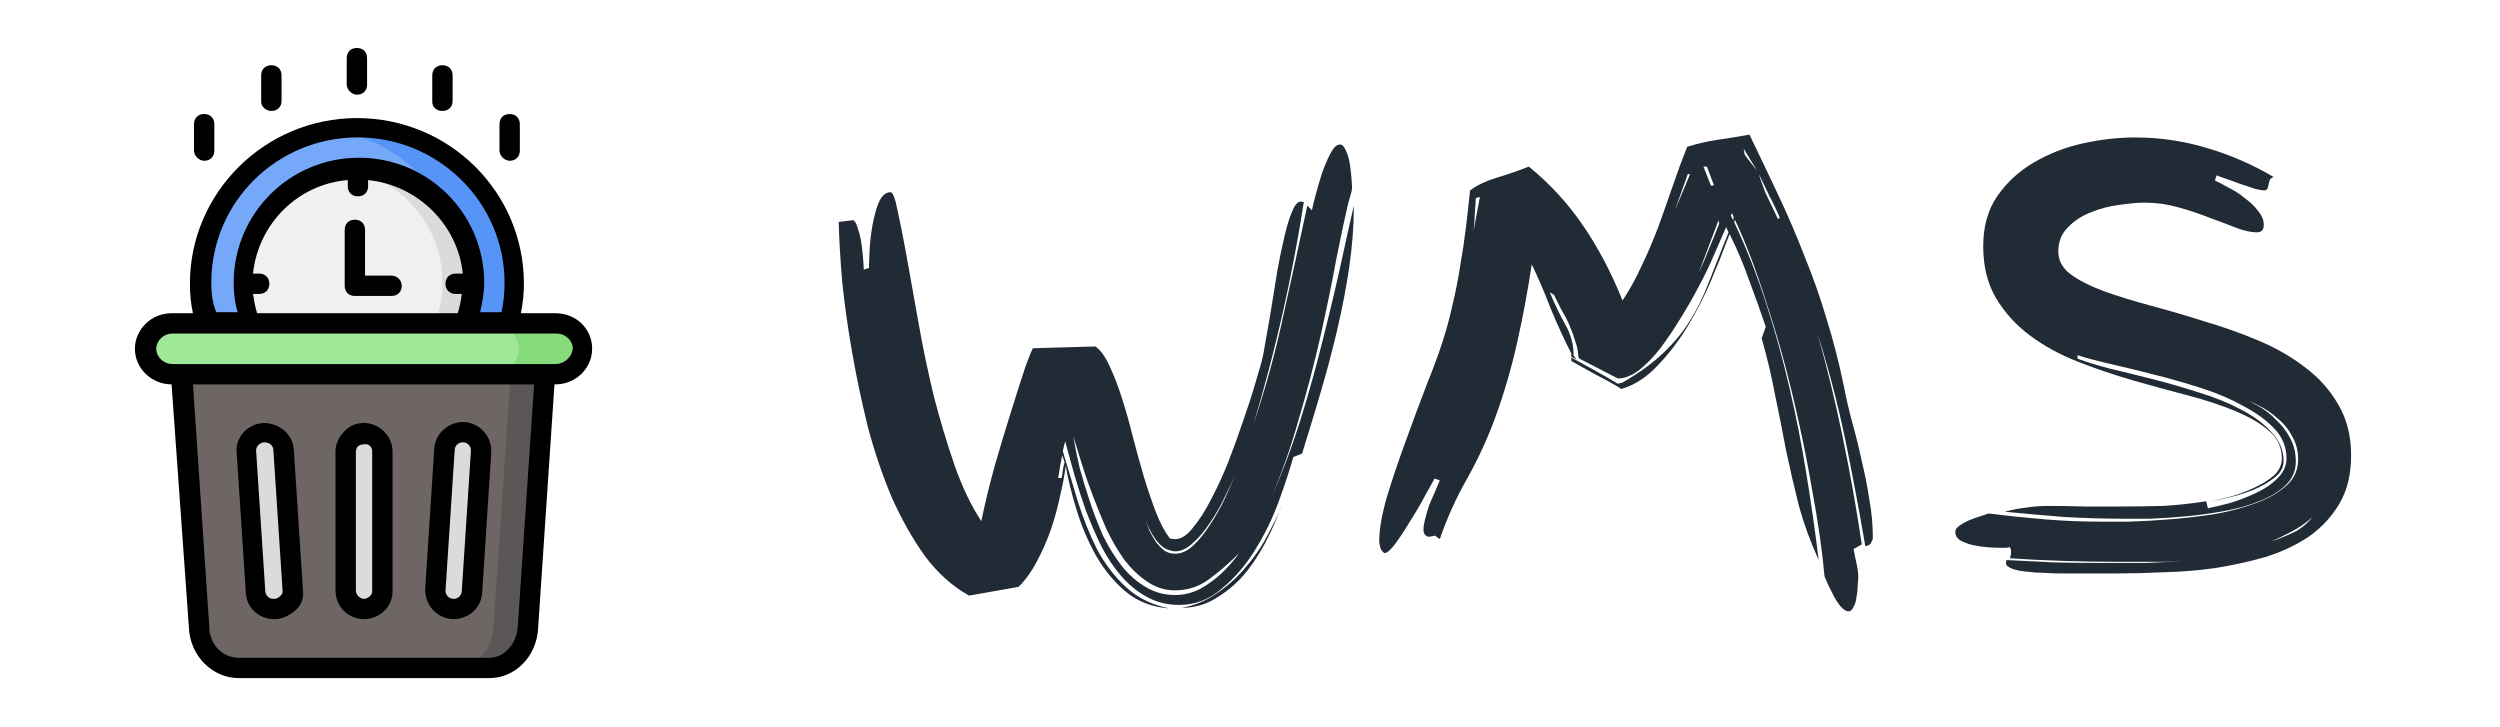
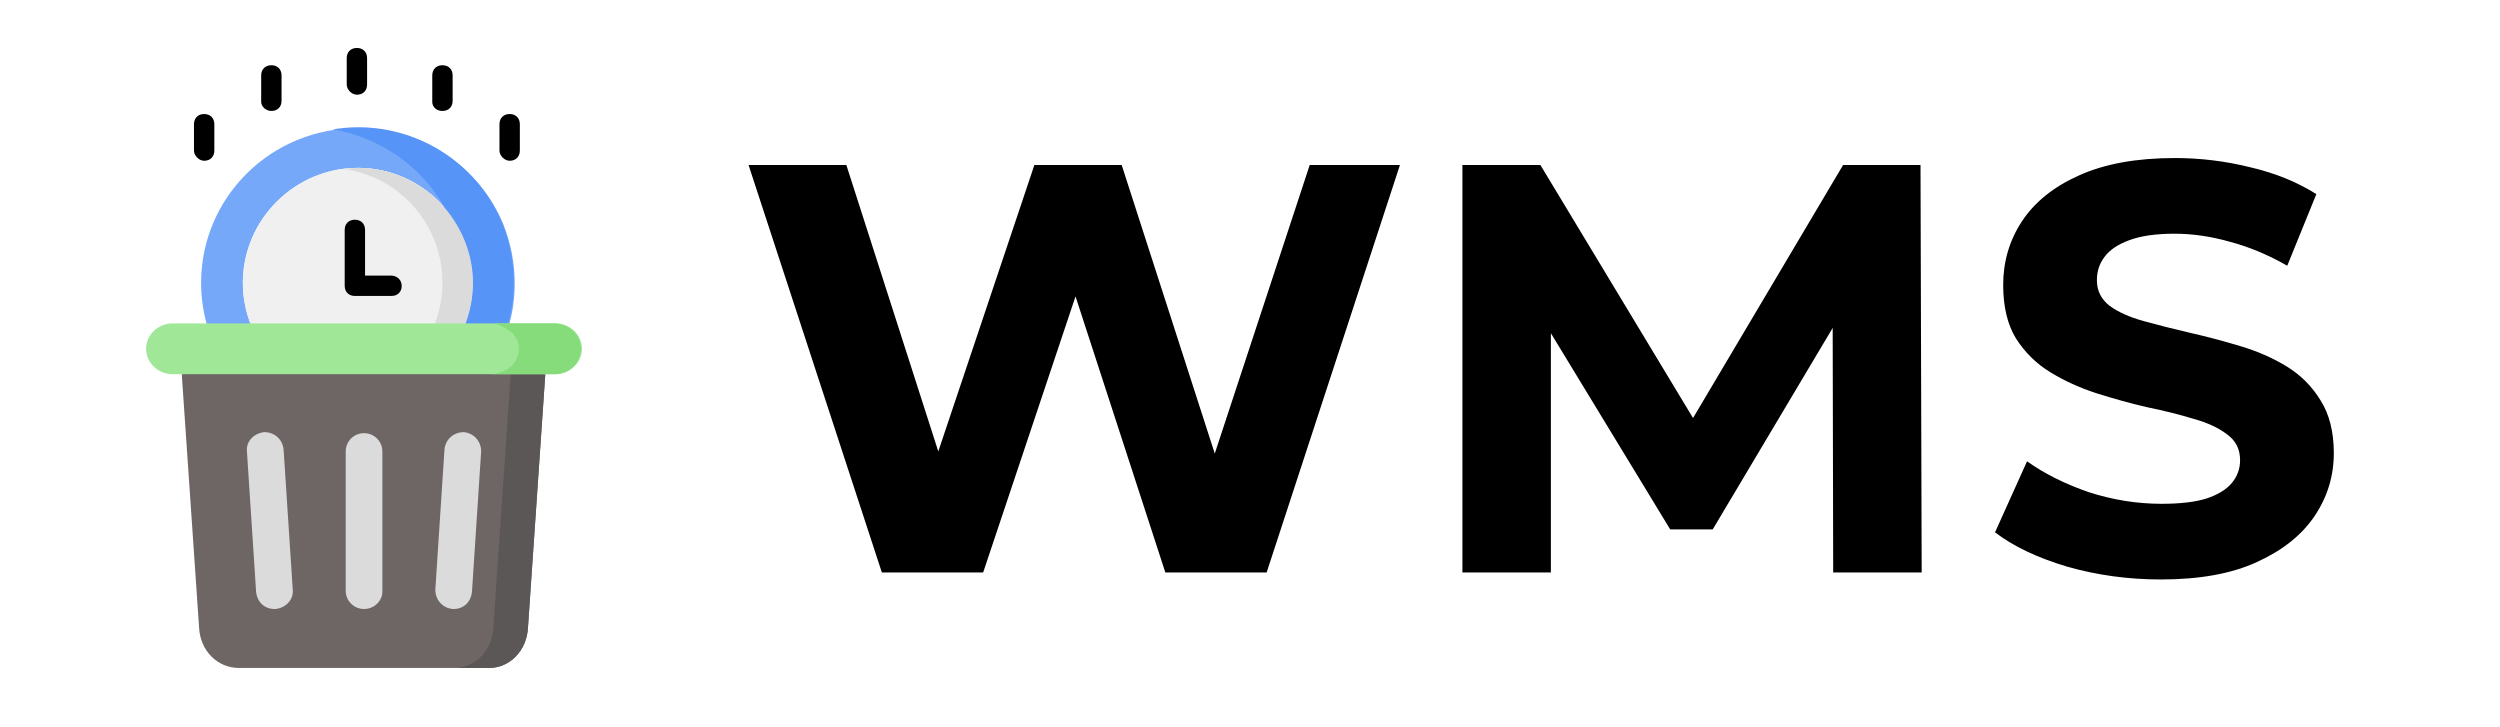
<svg xmlns="http://www.w3.org/2000/svg" width="1821" height="529" viewBox="0 0 1821 529" fill="none">
  <path fill-rule="evenodd" clip-rule="evenodd" d="M260.714 319.953C323.76 319.953 374.943 268.87 374.943 206.687C374.943 191.141 371.979 177.073 366.786 163.745C349.724 122.286 308.927 93.417 261.453 93.417C197.667 92.677 146.484 143.755 146.484 205.943C146.484 254.807 177.635 296.266 220.656 312.552C233.271 316.995 246.62 319.953 260.714 319.953ZM344.531 205.943C344.531 251.844 306.703 289.599 260.714 289.599C214.724 289.599 176.896 251.844 176.896 205.943C176.896 160.047 214.724 122.286 260.714 122.286C306.703 122.286 344.531 160.047 344.531 205.943Z" fill="#76A8FA" />
-   <path fill-rule="evenodd" clip-rule="evenodd" d="M260.713 289.599C307.443 289.599 344.531 251.844 344.531 205.943C344.531 160.047 306.703 122.286 260.713 122.286C214.724 122.286 176.896 160.047 176.896 205.943C176.896 251.844 213.984 289.599 260.713 289.599Z" fill="#F0F0F0" />
-   <path fill-rule="evenodd" clip-rule="evenodd" d="M249.589 123.026C291.125 128.208 322.281 163.745 322.281 205.943C322.281 248.141 290.385 283.677 249.589 288.859C253.297 289.599 257.005 289.599 260.714 289.599C307.443 289.599 344.531 251.844 344.531 205.943C344.531 160.047 306.703 122.286 260.714 122.286C257.005 122.286 253.297 123.026 249.589 123.026Z" fill="#DBDBDB" />
-   <path fill-rule="evenodd" clip-rule="evenodd" d="M242.172 94.156C277.031 100.078 307.443 121.547 323.76 151.161C336.375 165.969 344.531 185.213 344.531 205.943C344.531 226.672 337.115 245.922 323.76 260.729C307.443 290.344 277.031 312.552 242.172 317.734C248.104 318.474 254.036 319.213 259.974 319.213C323.021 319.213 374.203 268.13 374.203 205.943C374.203 190.396 371.234 176.333 366.042 163.005C348.984 121.547 308.188 92.677 260.714 92.677C254.036 92.677 248.104 93.417 242.172 94.156Z" fill="#5694F7" />
-   <path fill-rule="evenodd" clip-rule="evenodd" d="M397.198 272.573L265.167 259.99L132.391 272.573L145 456.911C145.74 473.943 158.349 486.526 173.927 486.526H356.401C371.234 486.526 383.844 473.943 384.589 456.911L397.198 272.573Z" fill="#6E6565" />
-   <path fill-rule="evenodd" clip-rule="evenodd" d="M213.24 429.521L206.568 327.359C205.823 319.953 199.891 314.771 192.474 314.771C185.052 315.51 179.12 321.437 179.865 328.838L186.536 431.005C187.281 438.406 192.474 443.588 199.891 443.588H200.63C208.047 442.849 213.984 436.927 213.24 429.521Z" fill="#DBDBDB" />
-   <path fill-rule="evenodd" clip-rule="evenodd" d="M251.812 328.839V430.261C251.812 437.667 257.745 443.589 265.167 443.589C272.583 443.589 278.516 437.667 278.516 431.005V328.839C278.516 321.438 272.583 315.51 265.167 315.51C257.745 315.51 251.812 321.438 251.812 328.839Z" fill="#DBDBDB" />
-   <path fill-rule="evenodd" clip-rule="evenodd" d="M323.76 327.359L317.089 429.521C317.089 436.927 322.281 442.849 329.698 443.588H330.438C337.854 443.588 343.047 438.406 343.792 431.005L350.469 328.838C350.469 321.437 345.276 315.51 337.854 314.771C330.438 314.771 324.505 319.953 323.76 327.359Z" fill="#DBDBDB" />
-   <path fill-rule="evenodd" clip-rule="evenodd" d="M371.979 272.573L359.37 456.912C358.625 473.943 346.016 486.526 331.182 486.526H356.401C371.234 486.526 383.844 473.943 384.589 456.912L397.198 272.573H371.979Z" fill="#5C5757" />
+   <path fill-rule="evenodd" clip-rule="evenodd" d="M260.713 289.599C307.443 289.599 344.531 251.844 344.531 205.943C344.531 160.047 306.703 122.287 260.713 122.287C214.724 122.287 176.896 160.047 176.896 205.943C176.896 251.844 213.984 289.599 260.713 289.599Z" fill="#F0F0F0" />
+   <path fill-rule="evenodd" clip-rule="evenodd" d="M249.589 123.026C291.125 128.208 322.281 163.745 322.281 205.943C322.281 248.141 290.385 283.677 249.589 288.86C253.297 289.599 257.005 289.599 260.714 289.599C307.443 289.599 344.531 251.844 344.531 205.943C344.531 160.047 306.703 122.287 260.714 122.287C257.005 122.287 253.297 123.026 249.589 123.026Z" fill="#DBDBDB" />
+   <path fill-rule="evenodd" clip-rule="evenodd" d="M242.172 94.156C277.031 100.078 307.443 121.547 323.76 151.162C336.375 165.969 344.531 185.214 344.531 205.943C344.531 226.672 337.115 245.922 323.76 260.729C307.443 290.344 277.031 312.552 242.172 317.735C248.104 318.474 254.036 319.214 259.974 319.214C323.021 319.214 374.203 268.13 374.203 205.943C374.203 190.396 371.234 176.333 366.042 163.005C348.984 121.547 308.188 92.677 260.714 92.677C254.036 92.677 248.104 93.417 242.172 94.156Z" fill="#5694F7" />
+   <path fill-rule="evenodd" clip-rule="evenodd" d="M397.198 272.573L265.167 259.99L132.391 272.573L145 456.912C145.74 473.943 158.349 486.526 173.927 486.526H356.401C371.234 486.526 383.844 473.943 384.589 456.912L397.198 272.573Z" fill="#6E6565" />
+   <path fill-rule="evenodd" clip-rule="evenodd" d="M213.24 429.521L206.568 327.36C205.823 319.953 199.891 314.771 192.474 314.771C185.052 315.511 179.12 321.438 179.865 328.839L186.536 431.005C187.281 438.406 192.474 443.589 199.891 443.589H200.63C208.047 442.849 213.984 436.927 213.24 429.521Z" fill="#DBDBDB" />
+   <path fill-rule="evenodd" clip-rule="evenodd" d="M251.812 328.838V430.26C251.812 437.667 257.745 443.588 265.167 443.588C272.583 443.588 278.516 437.667 278.516 431.005V328.838C278.516 321.437 272.583 315.51 265.167 315.51C257.745 315.51 251.812 321.437 251.812 328.838Z" fill="#DBDBDB" />
+   <path fill-rule="evenodd" clip-rule="evenodd" d="M323.76 327.36L317.089 429.521C317.089 436.927 322.281 442.849 329.698 443.589H330.438C337.854 443.589 343.047 438.406 343.792 431.005L350.469 328.839C350.469 321.438 345.276 315.511 337.854 314.771C330.438 314.771 324.505 319.953 323.76 327.36Z" fill="#DBDBDB" />
+   <path fill-rule="evenodd" clip-rule="evenodd" d="M371.979 272.573L359.37 456.911C358.625 473.943 346.016 486.526 331.182 486.526H356.401C371.234 486.526 383.844 473.943 384.589 456.911L397.198 272.573H371.979Z" fill="#5C5757" />
  <path fill-rule="evenodd" clip-rule="evenodd" d="M404.615 272.573C415 272.573 423.901 264.432 423.901 254.068C423.901 243.703 415 235.557 404.615 235.557H125.713C115.328 235.557 106.427 243.703 106.427 254.068C106.427 264.432 115.328 272.573 125.713 272.573H404.615Z" fill="#A0E897" />
-   <path fill-rule="evenodd" clip-rule="evenodd" d="M377.911 254.068C377.911 260.729 374.203 266.651 368.271 269.615C365.302 271.094 361.594 272.573 357.885 272.573H403.875C414.255 272.573 423.156 264.432 423.156 254.068C423.156 243.703 414.255 235.557 403.875 235.557H357.141C361.594 235.557 365.302 237.037 368.271 239.26C374.203 242.219 377.911 247.401 377.911 254.068Z" fill="#86DB7B" />
+   <path fill-rule="evenodd" clip-rule="evenodd" d="M377.911 254.068C377.911 260.729 374.203 266.651 368.271 269.614C365.302 271.094 361.594 272.573 357.885 272.573H403.875C414.255 272.573 423.156 264.432 423.156 254.068C423.156 243.703 414.255 235.557 403.875 235.557H357.141C361.594 235.557 365.302 237.036 368.271 239.26C374.203 242.219 377.911 247.401 377.911 254.068Z" fill="#86DB7B" />
  <path d="M285.193 200.76H265.906V167.448C265.906 163.005 262.938 160.047 258.49 160.047C254.037 160.047 251.073 163.005 251.073 167.448V208.167C251.073 212.609 254.037 215.568 258.49 215.568H285.193C289.641 215.568 292.609 212.609 292.609 208.167C292.609 203.724 288.901 200.76 285.193 200.76Z" fill="black" />
-   <path d="M404.615 228.156H379.396C380.88 220.75 381.62 214.089 381.62 206.688C381.62 140.057 327.474 86.01 259.974 86.01C193.213 86.01 138.323 140.057 138.323 206.688C138.323 214.089 139.068 221.49 140.547 228.156H124.974C110.135 228.156 98.271 240 98.271 254.068C98.271 268.13 110.135 279.979 124.974 279.979L137.583 456.912C138.323 477.641 154.641 493.932 173.927 493.932H356.401C375.687 493.932 391.26 477.641 392.005 456.912L403.875 279.979H404.615C419.448 279.979 431.318 268.13 431.318 254.068C431.318 239.261 419.448 228.156 404.615 228.156ZM153.901 205.943C153.901 147.458 201.375 100.078 260.713 100.078C319.312 100.078 367.526 147.458 367.526 205.943C367.526 213.349 366.786 220.75 365.302 227.412H349.724C351.208 220.75 352.693 213.349 352.693 205.943C352.693 155.604 311.896 114.885 261.453 114.885C211.016 114.885 170.219 155.604 170.219 205.943C170.219 213.349 170.963 220.75 173.187 227.412H157.609C154.641 220.75 153.901 213.349 153.901 205.943ZM187.281 228.156C185.797 223.714 185.052 218.531 184.312 214.089H188.766C193.213 214.089 196.182 211.125 196.182 206.688C196.182 202.245 193.213 199.281 188.766 199.281H184.312C188.021 163.005 216.948 134.135 253.297 131.172V135.615C253.297 140.057 256.266 143.016 260.713 143.016C265.167 143.016 268.13 140.057 268.13 135.615V131.172C304.479 134.875 333.406 163.745 337.115 199.281H331.922C327.474 199.281 324.505 202.245 324.505 206.688C324.505 211.125 327.474 214.089 331.922 214.089H336.375C335.63 219.271 334.891 223.714 333.406 228.156H187.281ZM377.172 456.172C376.427 468.761 367.526 479.125 356.401 479.125H173.927C162.057 479.125 152.417 469.5 152.417 456.172L140.547 279.979H389.036L377.172 456.172ZM404.615 265.172H125.713C119.036 265.172 113.844 259.99 113.844 254.068C113.844 248.141 119.036 242.958 125.713 242.958H405.354C412.031 242.958 417.224 248.141 417.224 254.068C416.484 259.99 411.292 265.172 404.615 265.172Z" fill="black" />
-   <path d="M329.698 450.99C341.562 450.99 350.469 442.849 351.208 431.745L357.885 328.839C357.885 317.734 349.724 308.109 337.854 307.37C326.729 307.37 317.089 315.51 316.344 326.62L309.672 429.521C309.672 440.625 317.828 450.25 329.698 450.99ZM331.182 328.099C331.182 324.396 334.146 322.177 337.115 322.177C340.823 322.177 343.047 325.135 343.047 328.099L336.375 430.261C336.375 433.224 334.146 436.188 330.438 436.188V443.589V436.188C326.729 436.188 324.505 433.224 324.505 430.261L331.182 328.099Z" fill="black" />
-   <path d="M199.891 450.99H201.375C207.307 450.25 212.5 447.292 216.208 443.589C219.917 439.885 221.401 434.703 220.656 429.521L213.984 327.359C213.239 316.255 203.599 308.109 191.729 308.109C179.864 308.849 170.963 319.214 172.443 330.318L179.12 432.484C179.864 442.849 188.766 450.99 199.891 450.99ZM192.474 322.177C196.182 322.177 199.146 324.396 199.146 328.099L205.823 430.26C205.823 431.745 205.823 432.484 204.338 433.964C202.854 435.443 201.375 436.188 199.891 436.188H199.146C195.437 436.188 193.213 433.224 193.213 430.26L186.536 328.099C186.536 324.396 190.245 322.177 192.474 322.177Z" fill="black" />
-   <path d="M265.167 450.99C276.292 450.99 285.932 442.109 285.932 431.005V328.839C285.932 317.734 276.292 308.109 265.167 308.109C259.229 308.109 254.036 310.328 250.328 314.771C246.62 318.474 244.396 323.656 244.396 328.839V430.26C244.396 441.37 253.297 450.99 265.167 450.99ZM271.099 328.839V431.005C271.099 433.224 268.13 436.188 265.167 436.188C262.198 436.188 259.229 433.224 259.229 430.26V328.839C259.229 327.359 259.974 325.875 260.713 325.135C261.453 324.396 262.937 323.656 265.167 323.656C268.13 322.917 271.099 325.135 271.099 328.839Z" fill="black" />
  <path d="M259.974 68.984C264.422 68.984 267.391 66.026 267.391 61.583V42.333C267.391 37.891 264.422 34.932 259.974 34.932C255.521 34.932 252.552 37.891 252.552 42.333V61.583C252.552 65.281 256.26 68.984 259.974 68.984Z" fill="black" />
  <path d="M197.667 80.828C202.115 80.828 205.083 77.87 205.083 73.427V54.917C205.083 50.479 202.115 47.516 197.667 47.516C193.214 47.516 190.245 50.479 190.245 54.917V74.167C190.245 77.87 193.953 80.828 197.667 80.828Z" fill="black" />
-   <path d="M148.708 117.104C153.156 117.104 156.125 114.146 156.125 109.703V90.453C156.125 86.01 153.156 83.052 148.708 83.052C144.255 83.052 141.292 86.01 141.292 90.453V109.703C141.292 113.406 145 117.104 148.708 117.104Z" fill="black" />
+   <path d="M148.708 117.104C153.156 117.104 156.125 114.146 156.125 109.703V90.453C156.125 86.011 153.156 83.052 148.708 83.052C144.255 83.052 141.292 86.011 141.292 90.453V109.703C141.292 113.406 145 117.104 148.708 117.104Z" fill="black" />
  <path d="M322.281 80.828C326.729 80.828 329.698 77.87 329.698 73.427V54.917C329.698 50.479 326.729 47.516 322.281 47.516C317.828 47.516 314.859 50.479 314.859 54.917V74.167C314.859 77.87 317.828 80.828 322.281 80.828Z" fill="black" />
-   <path d="M371.234 117.104C375.687 117.104 378.651 114.146 378.651 109.703V90.453C378.651 86.01 375.687 83.052 371.234 83.052C366.786 83.052 363.818 86.01 363.818 90.453V109.703C363.818 113.406 367.526 117.104 371.234 117.104Z" fill="black" />
-   <path d="M774.161 328.688C777.836 340.843 781.511 353.139 785.185 365.576C789.143 378.013 793.807 389.603 799.177 400.344C804.831 410.803 811.756 419.848 819.953 427.48C828.433 435.395 839.033 440.624 851.753 443.168C839.599 442.32 829.14 438.363 820.377 431.296C811.897 424.229 804.689 415.608 798.753 405.432C792.817 394.973 788.012 383.808 784.337 371.936C780.663 360.064 777.977 349.181 776.281 339.288C775.433 346.072 774.02 353.563 772.041 361.76C770.345 369.957 768.084 378.155 765.257 386.352C762.431 394.267 759.039 401.899 755.081 409.248C751.407 416.315 747.025 422.392 741.937 427.48L705.897 433.84C693.743 427.056 683.001 417.445 673.673 405.008C664.628 392.288 656.572 378.013 649.505 362.184C642.721 346.072 636.927 328.971 632.121 310.88C627.599 292.507 623.783 274.416 620.673 256.608C617.564 238.8 615.161 221.699 613.465 205.304C612.052 188.627 611.204 174.069 610.921 161.632L621.521 160.36C622.935 161.208 624.065 163.328 624.913 166.72C626.044 169.829 626.892 173.363 627.457 177.32C628.023 181.277 628.447 185.093 628.729 188.768C629.012 192.443 629.153 194.987 629.153 196.4L632.969 195.128C632.969 192.867 633.111 188.768 633.393 182.832C633.676 176.613 634.383 170.395 635.513 164.176C636.644 157.675 638.199 152.021 640.177 147.216C642.439 142.411 645.265 140.008 648.657 140.008C650.353 140.008 652.049 144.389 653.745 153.152C655.724 161.915 657.985 173.363 660.529 187.496C663.073 201.347 665.9 217.176 669.009 234.984C672.119 252.509 675.793 270.176 680.033 287.984C684.556 305.509 689.644 322.469 695.297 338.864C700.951 354.976 707.452 368.544 714.801 379.568C717.345 367.131 720.596 353.704 724.553 339.288C728.793 324.589 732.892 311.021 736.849 298.584C740.807 285.864 744.199 275.264 747.025 266.784C750.135 258.304 751.972 253.923 752.537 253.64L797.905 252.368C801.58 254.912 804.972 259.576 808.081 266.36C811.191 272.861 814.159 280.493 816.985 289.256C819.812 298.019 822.497 307.488 825.041 317.664C827.585 327.557 830.271 337.309 833.097 346.92C835.924 356.248 838.892 365.011 842.001 373.208C845.111 381.123 848.503 387.483 852.177 392.288L855.993 392.712C860.233 392.712 864.473 390.027 868.713 384.656C873.236 379.285 877.617 372.501 881.857 364.304C886.38 355.824 890.62 346.637 894.577 336.744C898.535 326.568 902.068 316.816 905.177 307.488C908.569 297.877 911.396 289.256 913.657 281.624C915.919 273.709 917.615 267.915 918.745 264.24C919.876 260 921.007 254.205 922.137 246.856C923.551 239.224 924.964 231.027 926.377 222.264C927.791 213.501 929.204 204.739 930.617 195.976C932.313 186.931 934.009 178.875 935.705 171.808C937.401 164.459 939.239 158.523 941.217 154C943.196 149.195 945.316 146.792 947.577 146.792L949.697 147.216C941.217 201.771 929.063 255.477 913.233 308.336C921.996 282.331 929.204 256.043 934.857 229.472C940.793 202.901 946.588 176.331 952.241 149.76L955.633 153.152C955.916 151.173 956.764 147.64 958.177 142.552C959.591 137.181 961.145 131.811 962.841 126.44C964.82 120.787 966.94 115.84 969.201 111.6C971.463 107.36 973.724 105.24 975.985 105.24C977.681 105.24 979.095 106.653 980.225 109.48C981.639 112.307 982.628 115.557 983.193 119.232C983.759 122.907 984.183 126.581 984.465 130.256C984.748 133.648 984.889 135.909 984.889 137.04C984.889 137.888 984.465 139.725 983.617 142.552C982.769 145.379 982.204 147.357 981.921 148.488C979.66 158.099 976.833 171.384 973.441 188.344C970.332 205.304 966.516 223.96 961.993 244.312C957.471 264.381 952.1 284.875 945.881 305.792C940.228 325.861 933.727 344.376 926.377 361.336C934.009 344.376 940.935 326.003 947.153 306.216C953.655 285.299 959.308 264.947 964.113 245.16C969.201 225.091 973.583 206.576 977.257 189.616C980.932 172.656 983.9 159.371 986.161 149.76C986.161 164.176 985.031 179.157 982.769 194.704C980.508 209.968 977.54 225.373 973.865 240.92C970.191 256.467 966.092 271.872 961.569 287.136C957.047 302.4 952.665 316.816 948.425 330.384L942.065 332.928C939.521 341.973 935.988 352.715 931.465 365.152C926.943 377.589 921.148 389.461 914.081 400.768C907.297 411.792 899.241 421.12 889.913 428.752C880.868 436.667 870.551 440.624 858.961 440.624C850.199 440.624 842.284 438.645 835.217 434.688C828.433 431.013 822.215 425.925 816.561 419.424C811.191 413.205 806.385 405.997 802.145 397.8C798.188 389.603 794.513 381.123 791.121 372.36C788.012 363.597 785.185 354.835 782.641 346.072C780.097 337.027 777.836 328.829 775.857 321.48C775.292 323.459 774.727 325.861 774.161 328.688ZM855.993 433.416C864.756 433.416 872.953 430.589 880.585 424.936C888.5 419.565 895.849 412.216 902.633 402.888C895.284 410.237 887.935 416.597 880.585 421.968C873.236 427.339 865.039 430.024 855.993 430.024C848.644 430.024 841.86 427.904 835.641 423.664C829.705 419.707 824.193 414.477 819.105 407.976C814.3 401.192 809.919 393.701 805.961 385.504C802.287 377.024 798.895 368.685 795.785 360.488C792.676 352.291 789.991 344.517 787.729 337.168C785.468 329.536 783.489 323.176 781.793 318.088C782.924 324.872 784.479 332.504 786.457 340.984C788.719 349.181 791.263 357.52 794.089 366C796.916 374.48 800.167 382.819 803.841 391.016C807.799 398.931 812.321 406.139 817.409 412.64C822.497 418.859 828.151 423.805 834.369 427.48C840.871 431.437 848.079 433.416 855.993 433.416ZM860.657 442.744C870.268 441.048 879.031 437.373 886.945 431.72C894.86 426.349 901.927 419.848 908.145 412.216C914.647 404.584 920.159 396.245 924.681 387.2C927.225 382.395 929.628 377.589 931.889 372.784C929.911 377.872 927.649 383.101 925.105 388.472C920.583 398.083 915.212 406.987 908.993 415.184C902.775 423.099 895.567 429.6 887.369 434.688C879.455 440.059 870.551 442.744 860.657 442.744ZM851.753 400.768C848.361 399.92 844.969 397.235 841.577 392.712C838.468 388.189 836.065 383.525 834.369 378.72C835.217 381.264 836.207 383.949 837.337 386.776C838.751 389.603 840.305 392.288 842.001 394.832C843.98 397.376 846.1 399.496 848.361 401.192C850.623 402.605 853.167 403.312 855.993 403.312C860.516 403.312 864.897 401.333 869.137 397.376C873.66 393.136 877.759 388.048 881.433 382.112C885.391 376.176 888.924 369.957 892.033 363.456C895.143 356.672 897.828 350.595 900.089 345.224C897.828 350.312 895.001 356.248 891.609 363.032C888.5 369.533 884.967 375.611 881.009 381.264C877.335 386.917 873.236 391.723 868.713 395.68C864.473 399.637 860.233 401.616 855.993 401.616C854.863 401.616 853.449 401.333 851.753 400.768ZM773.313 348.192C773.596 346.213 773.879 344.376 774.161 342.68C774.444 340.701 774.868 338.723 775.433 336.744L773.737 331.656C773.172 334.483 772.607 337.309 772.041 340.136C771.759 342.68 771.335 345.365 770.769 348.192H773.313ZM933.585 368.544C933.02 369.957 932.455 371.371 931.889 372.784C932.455 371.088 933.02 369.675 933.585 368.544ZM935.281 364.728C934.716 366.141 934.151 367.413 933.585 368.544C934.151 367.131 934.716 365.859 935.281 364.728ZM936.553 361.76C935.988 362.608 935.564 363.597 935.281 364.728C935.564 363.597 935.988 362.608 936.553 361.76Z" fill="#212B36" />
-   <path d="M1150.49 261.272L1149.64 260C1149.64 256.608 1148.93 252.933 1147.52 248.976C1146.39 245.019 1144.98 241.061 1143.28 237.104C1141.58 233.147 1139.6 229.331 1137.34 225.656C1135.36 221.699 1133.53 218.024 1131.83 214.632L1128.86 212.936C1132.54 221.699 1136.35 229.613 1140.31 236.68C1144.27 243.747 1146.25 251.237 1146.25 259.152L1148.37 261.696L1144.55 260V257.456C1139.46 247.563 1134.52 236.821 1129.71 225.232C1125.19 213.36 1120.52 202.477 1115.72 192.584C1112.89 211.523 1109.36 230.461 1105.12 249.4C1100.88 268.339 1095.51 286.712 1089.01 304.52C1083.35 319.784 1076.57 334.483 1068.66 348.616C1060.74 362.467 1054.1 377.165 1048.73 392.712L1045.34 390.168L1040.67 391.016C1038.13 390.451 1036.86 388.755 1036.86 385.928C1036.86 383.667 1037.28 380.981 1038.13 377.872C1038.98 374.48 1039.96 371.088 1041.1 367.696C1042.51 364.304 1043.92 361.053 1045.34 357.944C1046.75 354.552 1047.88 351.867 1048.73 349.888L1044.91 348.616C1044.06 350.312 1041.94 354.128 1038.55 360.064C1035.44 366 1031.91 372.077 1027.95 378.296C1024.28 384.515 1020.6 390.168 1016.93 395.256C1013.25 400.344 1010.43 402.888 1008.45 402.888C1007.03 402.04 1006.04 400.768 1005.48 399.072C1004.91 397.093 1004.63 395.397 1004.63 393.984C1004.63 385.787 1006.47 375.187 1010.14 362.184C1014.1 349.181 1018.62 335.755 1023.71 321.904C1028.8 307.771 1033.89 294.061 1038.98 280.776C1044.35 267.491 1048.44 256.325 1051.27 247.28C1053.82 239.365 1056.08 230.885 1058.06 221.84C1060.32 212.512 1062.15 203.184 1063.57 193.856C1065.26 184.245 1066.68 174.776 1067.81 165.448C1068.94 156.12 1069.93 147.216 1070.78 138.736C1075.58 135.061 1082.08 131.952 1090.28 129.408C1098.76 126.864 1106.53 124.179 1113.6 121.352C1128.86 133.789 1142.01 148.064 1153.03 164.176C1164.06 180.288 1173.67 198.52 1181.86 218.872C1186.95 211.24 1191.62 202.76 1195.86 193.432C1200.38 184.104 1204.48 174.493 1208.15 164.6C1211.83 154.424 1215.36 144.389 1218.75 134.496C1222.14 124.603 1225.54 115.416 1228.93 106.936C1235.99 104.675 1243.34 102.979 1250.98 101.848C1258.89 100.717 1266.66 99.445 1274.3 98.032C1281.93 113.861 1289.14 128.984 1295.92 143.4C1302.7 157.816 1308.92 172.373 1314.58 187.072C1320.51 201.488 1325.74 216.328 1330.26 231.592C1335.07 246.856 1339.31 263.251 1342.98 280.776C1344.68 289.821 1346.8 299.008 1349.34 308.336C1351.89 317.381 1354.15 326.568 1356.13 335.896C1358.39 345.224 1360.23 354.552 1361.64 363.88C1363.34 373.208 1364.18 382.536 1364.18 391.864C1364.18 392.712 1363.76 393.843 1362.91 395.256C1362.35 396.669 1360.93 397.517 1358.67 397.8C1354.15 371.229 1349.2 344.941 1343.83 318.936C1338.46 293.496 1331.82 268.197 1323.9 243.04C1330.97 268.197 1337.05 293.213 1342.14 318.088C1347.51 343.811 1352.17 369.957 1356.13 396.528L1350.19 399.92C1350.76 403.312 1351.46 406.845 1352.31 410.52C1353.16 414.195 1353.58 417.728 1353.58 421.12C1353.58 421.968 1353.44 423.664 1353.16 426.208C1353.16 429.035 1352.88 431.861 1352.31 434.688C1352.03 437.515 1351.32 439.917 1350.19 441.896C1349.34 444.157 1348.07 445.288 1346.38 445.288C1344.68 445.288 1342.84 444.157 1340.86 441.896C1339.17 439.917 1337.47 437.373 1335.78 434.264C1334.36 431.437 1332.95 428.611 1331.54 425.784C1330.4 423.24 1329.56 421.261 1328.99 419.848C1327.3 401.192 1324.33 380.416 1320.09 357.52C1316.13 334.341 1311.32 311.021 1305.67 287.56C1300.02 263.816 1293.52 240.92 1286.17 218.872C1279.1 196.541 1271.61 176.896 1263.7 159.936L1263.27 162.056C1272.32 181.277 1280.09 201.064 1286.59 221.416C1293.09 241.485 1298.75 261.979 1303.55 282.896C1308.36 303.531 1312.46 324.448 1315.85 345.648C1319.24 366.565 1322.21 387.341 1324.75 407.976C1318.82 394.973 1314.01 381.829 1310.34 368.544C1306.94 354.976 1303.83 341.549 1301.01 328.264C1298.46 314.696 1295.78 301.128 1292.95 287.56C1290.41 273.992 1287.16 260.283 1283.2 246.432L1286.17 237.952C1282.21 226.363 1278.11 214.915 1273.87 203.608C1269.91 192.301 1265.25 181.277 1259.88 170.536L1258.18 174.776C1255.07 183.256 1251.12 193.149 1246.31 204.456C1241.51 215.763 1235.85 226.787 1229.35 237.528C1222.85 248.269 1215.5 257.88 1207.3 266.36C1199.39 274.84 1190.63 280.493 1181.02 283.32C1175.08 279.645 1169 276.253 1162.78 273.144C1156.85 269.752 1150.77 266.36 1144.55 262.968V260.424L1161.51 269.752C1167.16 272.861 1172.82 276.112 1178.47 279.504L1181.86 278.656C1194.02 271.589 1203.77 264.523 1211.12 257.456C1218.75 250.389 1225.25 242.616 1230.62 234.136C1235.99 225.656 1240.66 216.187 1244.62 205.728C1248.86 194.987 1253.66 182.832 1259.03 169.264L1257.34 165.448L1255.64 169.264L1248.43 185.8C1245.6 192.584 1242.07 199.933 1237.83 207.848C1233.87 215.48 1229.35 223.395 1224.26 231.592C1219.46 239.507 1214.51 246.856 1209.42 253.64C1204.34 260.141 1199.11 265.512 1193.74 269.752C1188.36 273.709 1183.28 275.688 1178.47 275.688L1150.49 261.272ZM1296.34 158.664C1295.78 156.968 1294.79 154.707 1293.38 151.88C1291.96 148.771 1290.41 145.661 1288.71 142.552C1287.3 139.443 1285.88 136.475 1284.47 133.648C1283.06 130.539 1281.93 128.277 1281.08 126.864L1285.74 140.008L1295.07 159.512L1296.34 158.664ZM1251.82 160.36L1237.41 198.52C1240.23 192.584 1242.78 186.648 1245.04 180.712C1247.58 174.776 1249.99 168.84 1252.25 162.904L1251.82 160.36ZM1240.8 121.352L1246.31 135.344L1248.43 134.92L1243.34 121.352H1240.8ZM1075.02 144.248L1074.17 156.968C1074.17 159.795 1073.88 163.611 1073.32 168.416L1077.98 143.4L1075.02 144.248ZM1220.02 153.152L1231.05 126.864H1229.35L1220.02 153.152ZM1279.81 124.32L1270.06 108.208L1270.9 112.872L1279.81 124.32ZM1261.58 155.272L1260.73 156.968L1262.42 160.36L1262.85 158.24L1261.58 155.272Z" fill="#212B36" />
-   <path d="M1424.23 387.592C1424.23 385.896 1425.22 384.341 1427.2 382.928C1429.17 381.515 1431.44 380.243 1433.98 379.112C1436.81 377.981 1439.49 376.992 1442.04 376.144C1444.86 375.296 1446.98 374.589 1448.4 374.024C1461.96 375.72 1475.53 377.133 1489.1 378.264C1502.67 379.395 1516.24 379.96 1529.8 379.96C1534.89 379.96 1541.96 379.96 1551 379.96C1560.05 379.677 1569.94 379.112 1580.68 378.264C1591.43 377.416 1602.31 376.144 1613.33 374.448C1624.36 372.469 1634.39 369.784 1643.44 366.392C1652.48 363 1659.83 358.76 1665.48 353.672C1671.14 348.584 1673.96 342.224 1673.96 334.592C1673.96 328.373 1672.55 322.861 1669.72 318.056C1667.18 312.968 1663.65 308.587 1659.12 304.912C1654.88 300.955 1650.08 297.704 1644.71 295.16C1642.73 294.029 1640.61 293.04 1638.35 292.192C1640.61 293.323 1642.73 294.453 1644.71 295.584C1649.8 298.411 1654.32 301.944 1658.28 306.184C1662.52 310.141 1665.91 314.664 1668.45 319.752C1671 324.557 1672.27 330.069 1672.27 336.288C1672.27 343.072 1669.72 348.867 1664.64 353.672C1659.83 358.195 1653.47 362.011 1645.56 365.12C1637.92 368.229 1629.3 370.632 1619.69 372.328C1610.36 374.024 1601.04 375.296 1591.71 376.144C1582.38 376.992 1573.76 377.557 1565.84 377.84C1557.93 377.84 1551.71 377.84 1547.19 377.84C1532.77 377.84 1518.21 377.416 1503.52 376.568C1489.1 375.437 1474.68 374.165 1460.27 372.752C1465.36 371.339 1470.44 370.349 1475.53 369.784C1480.9 368.936 1486.27 368.512 1491.64 368.512C1500.69 368.512 1509.59 368.653 1518.36 368.936C1527.12 368.936 1535.88 368.936 1544.64 368.936C1555.1 368.936 1565.42 368.795 1575.6 368.512C1585.77 367.947 1596.23 366.816 1606.97 365.12L1608.24 370.208C1612.48 369.36 1617.85 368.088 1624.36 366.392C1630.86 364.413 1637.08 362.011 1643.01 359.184C1649.23 356.357 1654.46 352.824 1658.7 348.584C1663.22 344.344 1665.48 339.397 1665.48 333.744C1665.48 325.547 1662.52 318.339 1656.58 312.12C1650.64 305.901 1643.01 300.389 1633.68 295.584C1624.64 290.496 1614.32 286.115 1602.73 282.44C1591.14 278.765 1579.69 275.515 1568.39 272.688C1557.36 269.861 1546.91 267.317 1537.01 265.056C1527.12 262.795 1519.2 260.675 1513.27 258.696V261.24C1519.2 263.501 1526.98 265.904 1536.59 268.448C1546.2 270.709 1556.52 273.253 1567.54 276.08C1578.85 278.907 1590.15 282.157 1601.46 285.832C1612.77 289.224 1622.94 293.323 1631.99 298.128C1641.32 302.933 1648.81 308.445 1654.46 314.664C1660.4 320.883 1663.36 327.949 1663.36 335.864C1663.36 340.387 1661.24 344.344 1657 347.736C1652.76 351.128 1647.68 354.096 1641.74 356.64C1636.09 358.901 1630.29 360.739 1624.36 362.152C1618.42 363.565 1613.9 364.555 1610.79 365.12C1614.46 364.272 1619.13 363.141 1624.78 361.728C1630.72 360.032 1636.37 357.912 1641.74 355.368C1647.39 352.824 1652.2 349.856 1656.16 346.464C1660.11 342.789 1662.09 338.549 1662.09 333.744C1662.09 325.829 1658.98 319.187 1652.76 313.816C1646.55 308.445 1638.35 303.64 1628.17 299.4C1618 295.16 1606.41 291.344 1593.4 287.952C1580.4 284.56 1566.97 280.885 1553.12 276.928C1539.56 272.971 1526.27 268.448 1513.27 263.36C1500.27 258.272 1488.68 251.912 1478.5 244.28C1468.32 236.648 1460.13 227.603 1453.91 217.144C1447.69 206.685 1444.58 194.107 1444.58 179.408C1444.58 164.992 1447.97 152.837 1454.76 142.944C1461.82 132.768 1470.73 124.571 1481.47 118.352C1492.49 111.851 1504.51 107.187 1517.51 104.36C1530.51 101.533 1543.09 100.12 1555.24 100.12C1573.05 100.12 1590.44 102.664 1607.4 107.752C1624.64 112.84 1640.89 119.907 1656.16 128.952C1654.46 129.517 1653.47 130.365 1653.19 131.496C1652.91 132.344 1652.62 133.333 1652.34 134.464C1652.34 135.595 1652.06 136.584 1651.49 137.432C1651.21 138.28 1650.36 138.704 1648.95 138.704C1647.82 138.704 1645.56 138.28 1642.16 137.432C1639.05 136.301 1635.66 135.171 1631.99 134.04C1628.31 132.627 1624.78 131.355 1621.39 130.224C1618 129.093 1615.73 128.245 1614.6 127.68L1613.33 131.496C1615.88 132.627 1619.13 134.323 1623.08 136.584C1627.32 138.563 1631.28 141.107 1634.96 144.216C1638.91 147.043 1642.16 150.152 1644.71 153.544C1647.53 156.936 1648.95 160.328 1648.95 163.72C1648.95 167.395 1647.25 169.232 1643.86 169.232C1639.62 169.232 1634.53 168.101 1628.6 165.84C1622.94 163.579 1616.58 161.176 1609.52 158.632C1602.45 155.805 1594.82 153.261 1586.62 151C1578.71 148.739 1570.65 147.608 1562.45 147.608C1557.08 147.608 1550.72 148.173 1543.37 149.304C1536.31 150.152 1529.38 151.989 1522.6 154.816C1516.09 157.36 1510.58 161.035 1506.06 165.84C1501.54 170.363 1499.28 176.157 1499.28 183.224C1499.28 189.725 1502.24 195.237 1508.18 199.76C1514.4 204.283 1522.45 208.381 1532.35 212.056C1542.52 215.731 1553.97 219.264 1566.69 222.656C1579.41 226.048 1592.41 229.864 1605.7 234.104C1619.27 238.061 1632.41 242.725 1645.13 248.096C1657.85 253.467 1669.16 259.968 1679.05 267.6C1689.23 275.232 1697.28 284.277 1703.22 294.736C1709.44 305.195 1712.55 317.491 1712.55 331.624C1712.55 345.475 1709.72 357.205 1704.07 366.816C1698.41 376.427 1690.92 384.483 1681.6 390.984C1672.27 397.203 1661.67 402.149 1649.8 405.824C1637.92 409.216 1625.63 411.901 1612.91 413.88C1600.47 415.576 1588.03 416.565 1575.6 416.848C1563.44 417.413 1552.42 417.696 1542.52 417.696H1500.12C1497.58 417.696 1494.05 417.555 1489.52 417.272C1485.28 417.272 1481.04 416.989 1476.8 416.424C1472.56 416.141 1468.89 415.435 1465.78 414.304C1462.67 413.173 1461.12 411.76 1461.12 410.064L1461.54 407.944C1473.13 408.509 1484.58 409.075 1495.88 409.64C1507.19 409.923 1518.64 410.064 1530.23 410.064C1540.97 410.064 1551.71 410.064 1562.45 410.064C1572.06 409.781 1581.67 409.216 1591.28 408.368C1586.48 408.651 1581.67 408.933 1576.87 409.216C1570.93 409.216 1565.14 409.216 1559.48 409.216H1542.52C1515.95 409.216 1489.81 408.368 1464.08 406.672C1464.65 404.411 1464.93 402.856 1464.93 402.008C1464.93 400.877 1464.65 399.747 1464.08 398.616C1463.52 398.616 1462.67 398.757 1461.54 399.04C1460.69 399.04 1459.56 399.04 1458.15 399.04C1455.04 399.04 1451.51 398.899 1447.55 398.616C1443.87 398.333 1440.2 397.768 1436.52 396.92C1433.13 396.072 1430.16 394.941 1427.62 393.528C1425.36 391.832 1424.23 389.853 1424.23 387.592ZM1684.56 376.568C1679.76 380.808 1674.67 384.341 1669.3 387.168C1664.49 389.712 1659.55 392.115 1654.46 394.376C1659.55 392.68 1664.49 390.701 1669.3 388.44C1674.67 386.179 1679.76 382.221 1684.56 376.568Z" fill="#212B36" />
+   <path d="M371.234 117.104C375.687 117.104 378.651 114.146 378.651 109.703V90.453C378.651 86.011 375.687 83.052 371.234 83.052C366.786 83.052 363.818 86.011 363.818 90.453V109.703C363.818 113.406 367.526 117.104 371.234 117.104Z" fill="black" />
+   <path d="M642.35 417L545.254 120.2H616.486L700.862 383.08H665.246L753.438 120.2H817.038L901.838 383.08H867.494L953.99 120.2H1019.71L922.614 417H848.838L773.79 186.344H793.294L716.126 417H642.35Z" fill="black" />
+   <path d="M1065.22 417V120.2H1122.03L1248.38 329.656H1218.28L1342.51 120.2H1398.9L1399.75 417H1335.3L1334.88 218.992H1346.75L1247.54 385.624H1216.58L1115.25 218.992H1129.66V417H1065.22Z" fill="black" />
+   <path d="M1574.02 422.088C1550.28 422.088 1527.52 418.979 1505.76 412.76C1483.99 406.259 1466.47 397.92 1453.18 387.744L1476.5 336.016C1489.22 345.061 1504.2 352.552 1521.44 358.488C1538.97 364.141 1556.64 366.968 1574.44 366.968C1588.01 366.968 1598.9 365.696 1607.09 363.152C1615.57 360.325 1621.79 356.509 1625.75 351.704C1629.71 346.899 1631.68 341.387 1631.68 335.168C1631.68 327.253 1628.58 321.035 1622.36 316.512C1616.14 311.707 1607.94 307.891 1597.76 305.064C1587.59 301.955 1576.28 299.128 1563.84 296.584C1551.69 293.757 1539.39 290.365 1526.96 286.408C1514.8 282.451 1503.64 277.363 1493.46 271.144C1483.28 264.925 1474.95 256.728 1468.44 246.552C1462.23 236.376 1459.12 223.373 1459.12 207.544C1459.12 190.584 1463.64 175.179 1472.68 161.328C1482.01 147.195 1495.86 136.029 1514.24 127.832C1532.89 119.352 1556.21 115.112 1584.2 115.112C1602.85 115.112 1621.23 117.373 1639.32 121.896C1657.41 126.136 1673.38 132.637 1687.23 141.4L1666.03 193.552C1652.18 185.637 1638.33 179.843 1624.48 176.168C1610.63 172.211 1597.06 170.232 1583.77 170.232C1570.49 170.232 1559.6 171.787 1551.12 174.896C1542.64 178.005 1536.57 182.104 1532.89 187.192C1529.22 191.997 1527.38 197.651 1527.38 204.152C1527.38 211.784 1530.49 218.003 1536.71 222.808C1542.93 227.331 1551.12 231.005 1561.3 233.832C1571.48 236.659 1582.64 239.485 1594.8 242.312C1607.23 245.139 1619.53 248.389 1631.68 252.064C1644.12 255.739 1655.43 260.685 1665.6 266.904C1675.78 273.123 1683.98 281.32 1690.2 291.496C1696.7 301.672 1699.95 314.533 1699.95 330.08C1699.95 346.757 1695.28 362.021 1685.96 375.872C1676.63 389.723 1662.64 400.888 1643.98 409.368C1625.61 417.848 1602.29 422.088 1574.02 422.088Z" fill="black" />
</svg>
